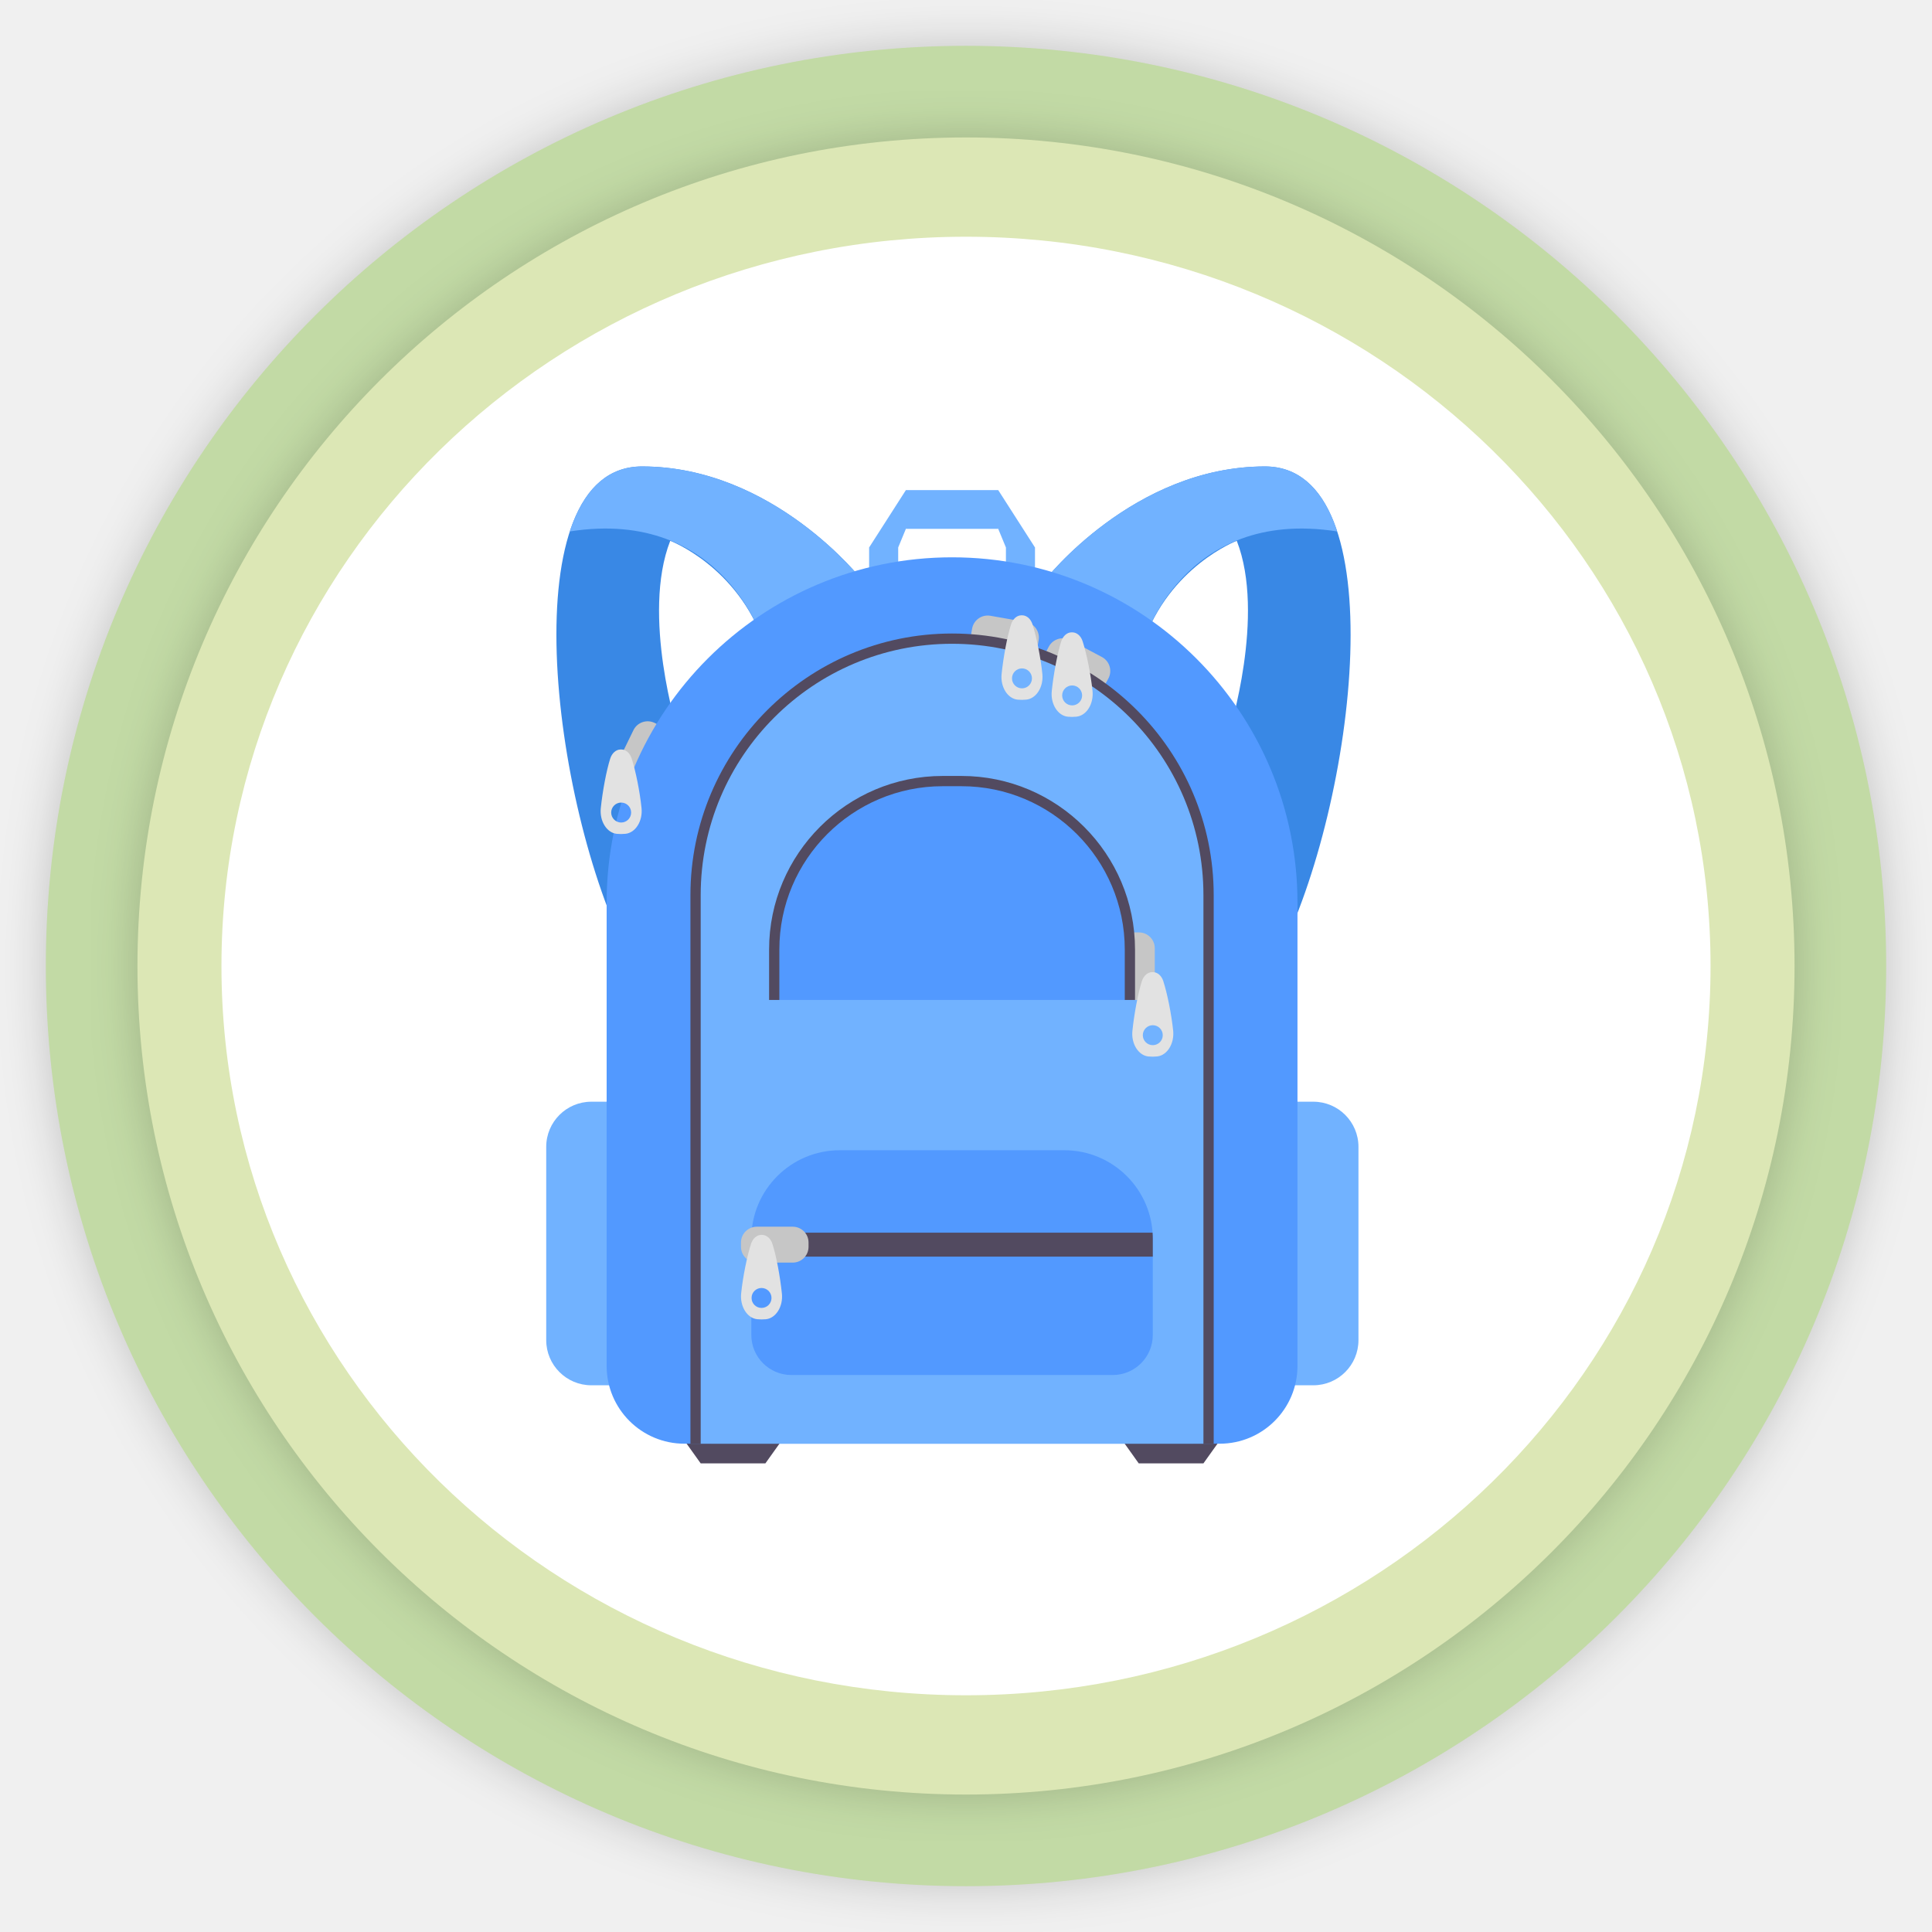
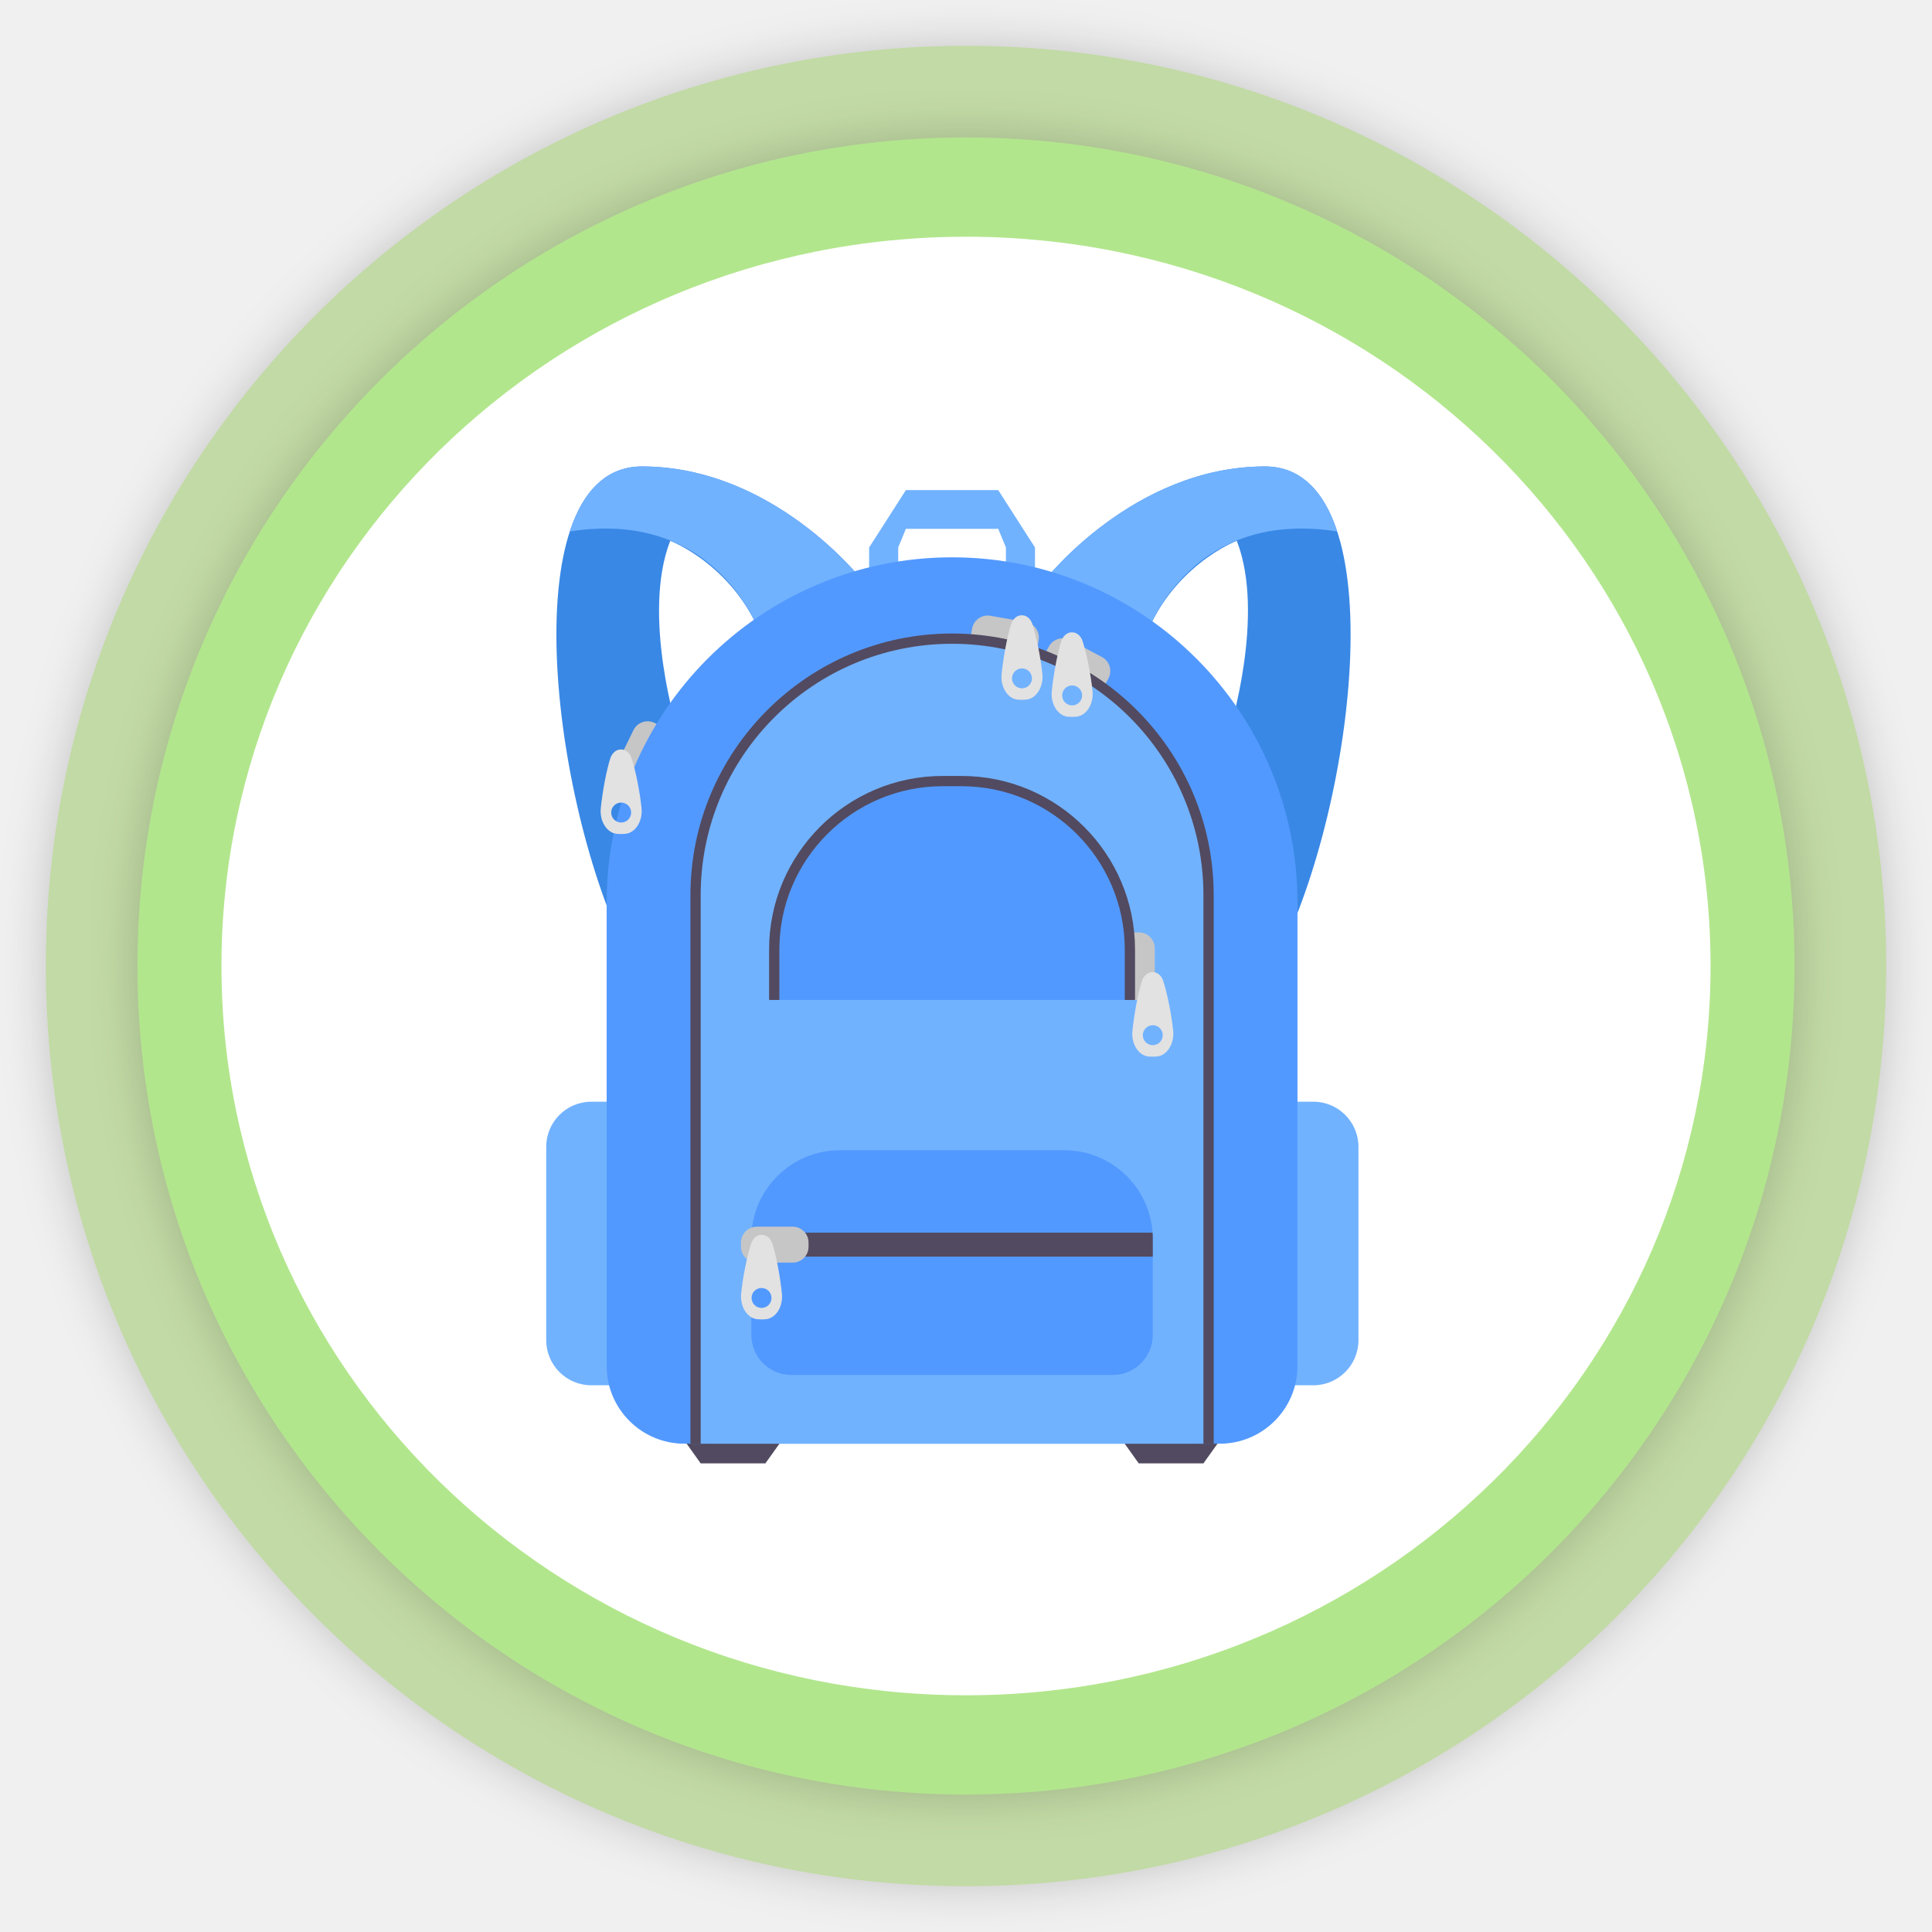
<svg xmlns="http://www.w3.org/2000/svg" width="253" height="253" viewBox="0 0 253 253" fill="none">
  <g filter="url(#filter0_d)">
    <circle cx="126.5" cy="126.5" r="120.5" fill="#C2DAA5" />
  </g>
  <g filter="url(#filter1_d)">
-     <circle cx="126.5" cy="126.5" r="108.5" fill="#DCE7B5" />
+     <circle cx="126.5" cy="126.5" r="108.5" fill="#B2E68D" />
  </g>
  <ellipse cx="126.5" cy="126.5" rx="97.5" ry="95.5" fill="white" />
  <g clip-path="url(#clip0)">
    <path d="M136.835 75.973C136.835 75.973 139.729 72.251 144.778 68.528C149.828 64.805 157.032 61.082 165.654 61.082C174.275 61.082 177.27 72.11 176.822 85.659C176.374 99.206 172.483 115.273 167.333 125.35L164.142 110.626L160.951 95.903C160.951 95.903 162.155 92.068 162.882 87.016C163.61 81.963 163.862 75.694 161.959 70.823C161.959 70.823 159.753 71.657 157.112 73.76C154.471 75.862 151.395 79.232 149.653 84.304L143.244 80.139L136.835 75.973Z" fill="#3988E5" />
    <path d="M175.11 69.594C174.257 66.99 173.072 64.861 171.511 63.384C169.95 61.907 168.012 61.082 165.654 61.082C157.032 61.082 149.828 64.805 144.778 68.528C139.729 72.251 136.835 75.973 136.835 75.973L143.244 80.138L149.653 84.304C149.653 84.304 150.936 79.83 154.76 75.754C158.583 71.678 164.947 68.001 175.11 69.594V69.594Z" fill="#71B2FF" />
    <path d="M112.892 75.973C112.892 75.973 109.998 72.251 104.949 68.528C99.9 64.805 92.695 61.082 84.074 61.082C75.452 61.082 72.457 72.11 72.905 85.659C73.353 99.206 77.244 115.273 82.394 125.35L85.585 110.626L88.776 95.903C88.776 95.903 87.572 92.068 86.844 87.016C86.117 81.963 85.865 75.694 87.768 70.823C87.768 70.823 89.975 71.657 92.615 73.76C95.256 75.862 98.333 79.232 100.074 84.304L106.483 80.139L112.892 75.973Z" fill="#3988E5" />
    <path d="M74.617 69.594C75.47 66.99 76.655 64.861 78.216 63.384C79.777 61.907 81.715 61.082 84.074 61.082C92.695 61.082 99.9 64.805 104.949 68.528C109.998 72.251 112.892 75.973 112.892 75.973L106.483 80.138L100.073 84.304C100.073 84.304 98.791 79.83 94.968 75.754C91.144 71.678 84.78 68.001 74.617 69.594L74.617 69.594Z" fill="#71B2FF" />
    <path d="M135.535 83.585H133.631H131.728V77.639V71.693H133.631H135.535V77.639V83.585Z" fill="#71B2FF" />
    <path d="M117.621 83.585H115.717H113.814V77.639V71.693H115.717H117.621V77.639V83.585Z" fill="#71B2FF" />
    <path d="M118.628 69.255V66.718V64.18H124.674H130.72V66.718V69.255H124.674H118.628Z" fill="#71B2FF" />
    <path d="M113.814 71.693L116.221 67.937L118.628 64.18L119.524 65.213L120.42 66.245L119.524 67.75L118.628 69.255L118.125 70.474L117.621 71.693L116.669 72.838L115.717 73.982L114.766 72.838L113.814 71.693Z" fill="#71B2FF" />
    <path d="M130.72 64.18L133.127 67.937L135.534 71.693L134.685 72.775L133.836 73.858L132.782 72.775L131.727 71.693L131.224 70.474L130.72 69.255L129.899 67.986L129.078 66.718L129.899 65.449L130.72 64.18Z" fill="#71B2FF" />
    <path d="M87.176 97.68L86.145 99.793L85.115 101.906C84.864 102.42 84.428 102.784 83.927 102.956C83.426 103.129 82.859 103.11 82.345 102.859L82.093 102.737L81.842 102.614C81.327 102.363 80.964 101.928 80.791 101.427C80.619 100.925 80.637 100.358 80.888 99.844L81.919 97.731L82.95 95.618C83.201 95.104 83.636 94.74 84.137 94.567C84.638 94.395 85.205 94.414 85.72 94.664L85.971 94.787L86.223 94.91C86.737 95.16 87.1 95.596 87.273 96.097C87.446 96.599 87.427 97.165 87.176 97.68L87.176 97.68Z" fill="#C6C6C6" />
    <path d="M100.229 191.633H95.993H91.757L90.638 190.064L89.518 188.497H95.993H102.469L101.349 190.064L100.229 191.633Z" fill="#524A60" />
    <path d="M157.592 191.633H153.357H149.12L148.001 190.064L146.881 188.497H153.357H159.832L158.712 190.064L157.592 191.633Z" fill="#524A60" />
    <path d="M77.439 181.406H80.082H82.726V162.838V144.271H80.082H77.439C75.807 144.271 74.33 144.932 73.26 146.002C72.191 147.072 71.529 148.549 71.529 150.181V162.838V175.495C71.529 177.128 72.191 178.605 73.26 179.674C74.33 180.745 75.807 181.406 77.439 181.406Z" fill="#71B2FF" />
    <path d="M171.984 181.406H169.341H166.698V162.838V144.271H169.341H171.984C173.616 144.271 175.094 144.932 176.163 146.002C177.232 147.072 177.894 148.549 177.894 150.181V162.838V175.495C177.894 177.128 177.232 178.605 176.163 179.674C175.094 180.745 173.616 181.406 171.984 181.406Z" fill="#71B2FF" />
    <g clip-path="url(#clip1)">
      <g clip-path="url(#clip2)">
        <path d="M169.908 178.868C169.908 181.682 168.768 184.229 166.924 186.073C165.08 187.917 162.533 189.057 159.72 189.057H142.197H124.675H107.152H89.63C86.817 189.057 84.269 187.917 82.425 186.073C80.582 184.229 79.441 181.682 79.441 178.868V166.252V153.636V135.926V118.215C79.441 111.97 80.707 106.02 82.996 100.608C85.285 95.197 88.597 90.323 92.69 86.231C96.783 82.138 101.656 78.826 107.068 76.537C112.479 74.248 118.429 72.982 124.675 72.982C130.92 72.982 136.87 74.248 142.282 76.537C147.693 78.826 152.567 82.138 156.66 86.231C160.752 90.323 164.065 95.197 166.353 100.608C168.643 106.02 169.908 111.97 169.908 118.215V135.926V153.636V166.252L169.908 178.868Z" fill="#5299FF" />
      </g>
    </g>
    <path d="M133.518 86.08L131.202 85.675L128.886 85.271C128.323 85.172 127.853 84.854 127.548 84.421C127.244 83.987 127.104 83.437 127.202 82.873L127.251 82.598L127.299 82.322C127.398 81.759 127.715 81.288 128.149 80.984C128.583 80.679 129.133 80.54 129.696 80.638L132.012 81.043L134.328 81.448C134.891 81.547 135.362 81.864 135.666 82.298C135.971 82.731 136.111 83.282 136.012 83.845L135.964 84.121L135.916 84.397C135.817 84.96 135.5 85.43 135.066 85.735C134.632 86.04 134.082 86.179 133.518 86.08V86.08Z" fill="#C6C6C6" />
    <path d="M142.086 90.188L140.01 89.084L137.934 87.98C137.429 87.711 137.081 87.264 136.926 86.757C136.771 86.25 136.809 85.684 137.077 85.179L137.209 84.932L137.34 84.685C137.609 84.179 138.057 83.831 138.563 83.676C139.071 83.521 139.636 83.559 140.142 83.828L142.218 84.932L144.293 86.035C144.799 86.304 145.147 86.752 145.302 87.259C145.457 87.766 145.419 88.332 145.151 88.836L145.019 89.084L144.888 89.331C144.619 89.836 144.171 90.184 143.665 90.339C143.158 90.495 142.591 90.456 142.086 90.188V90.188Z" fill="#C6C6C6" />
    <path d="M158.936 189.057H157.593H156.249V153.139V117.221C156.249 108.517 152.708 100.623 146.991 94.906C141.273 89.188 133.38 85.647 124.675 85.647C115.97 85.647 108.077 89.188 102.359 94.906C96.642 100.623 93.101 108.517 93.101 117.221V153.139V189.057H91.757H90.414V153.139V117.221C90.414 107.775 94.256 99.21 100.46 93.006C106.664 86.802 115.229 82.96 124.675 82.96C134.121 82.96 142.686 86.802 148.89 93.006C155.094 99.21 158.936 107.775 158.936 117.221V153.139L158.936 189.057Z" fill="#524A60" />
    <path d="M157.592 189.057H124.674H91.757V153.139V117.222C91.757 108.131 95.442 99.902 101.399 93.945C107.355 87.989 115.585 84.304 124.674 84.304C133.764 84.304 141.994 87.989 147.951 93.945C153.908 99.902 157.592 108.131 157.592 117.222V153.139V189.057Z" fill="#71B2FF" />
    <path fill-rule="evenodd" clip-rule="evenodd" d="M136.498 88.237C136.386 87.154 136.194 85.938 135.964 84.788C135.734 83.638 135.466 82.554 135.2 81.736C135.087 81.388 134.9 81.102 134.669 80.9C134.438 80.699 134.162 80.582 133.872 80.576C133.849 80.575 133.827 80.575 133.804 80.575C133.782 80.575 133.759 80.576 133.736 80.576C133.441 80.584 133.163 80.704 132.93 80.913C132.697 81.121 132.51 81.416 132.398 81.77C132.143 82.57 131.892 83.639 131.676 84.785C131.46 85.931 131.278 87.154 131.163 88.26C131.074 89.109 131.272 89.919 131.656 90.532C132.04 91.145 132.611 91.561 133.269 91.623C133.455 91.64 133.644 91.649 133.832 91.648C134.02 91.647 134.209 91.637 134.394 91.618C135.055 91.551 135.625 91.131 136.008 90.516C136.391 89.901 136.587 89.09 136.498 88.237ZM133.831 90.141C133.47 90.141 133.144 89.994 132.907 89.758C132.671 89.522 132.524 89.195 132.524 88.834C132.524 88.474 132.671 88.147 132.907 87.911C133.144 87.675 133.47 87.528 133.831 87.528C134.191 87.528 134.518 87.675 134.754 87.911C134.991 88.147 135.137 88.474 135.137 88.834C135.137 89.195 134.991 89.522 134.754 89.758C134.518 89.994 134.191 90.141 133.831 90.141Z" fill="#E2E2E2" />
    <path fill-rule="evenodd" clip-rule="evenodd" d="M143.068 90.469C142.955 89.386 142.763 88.17 142.533 87.02C142.303 85.87 142.035 84.786 141.769 83.967C141.656 83.62 141.469 83.334 141.238 83.132C141.007 82.931 140.731 82.814 140.441 82.808C140.418 82.807 140.396 82.807 140.373 82.807C140.35 82.807 140.327 82.807 140.305 82.808C140.01 82.815 139.731 82.937 139.499 83.145C139.266 83.353 139.079 83.648 138.966 84.002C138.712 84.802 138.461 85.871 138.245 87.017C138.029 88.163 137.847 89.386 137.732 90.492C137.643 91.341 137.841 92.15 138.225 92.764C138.609 93.376 139.18 93.793 139.838 93.855C140.024 93.873 140.212 93.881 140.401 93.88C140.589 93.879 140.778 93.869 140.963 93.85C141.624 93.782 142.194 93.363 142.577 92.748C142.96 92.133 143.156 91.321 143.068 90.469ZM140.4 92.373C140.039 92.373 139.712 92.226 139.476 91.99C139.24 91.754 139.093 91.427 139.093 91.066C139.093 90.706 139.24 90.379 139.476 90.143C139.712 89.906 140.039 89.76 140.4 89.76C140.76 89.76 141.087 89.906 141.323 90.143C141.56 90.379 141.706 90.706 141.706 91.066C141.706 91.427 141.56 91.754 141.323 91.99C141.087 92.226 140.76 92.373 140.4 92.373Z" fill="#E2E2E2" />
    <path d="M146.517 128.877V126.525V124.174C146.517 123.602 146.749 123.084 147.124 122.709C147.499 122.335 148.017 122.103 148.589 122.103H148.869H149.149C149.72 122.103 150.238 122.335 150.613 122.709C150.988 123.084 151.22 123.602 151.22 124.174V126.525V128.877C151.22 129.449 150.988 129.966 150.613 130.341C150.238 130.716 149.72 130.948 149.149 130.948H148.869H148.589C148.017 130.948 147.499 130.716 147.124 130.341C146.749 129.966 146.517 129.449 146.517 128.877Z" fill="#C6C6C6" />
    <path fill-rule="evenodd" clip-rule="evenodd" d="M153.628 134.962C153.515 133.88 153.324 132.664 153.093 131.514C152.863 130.364 152.595 129.28 152.329 128.461C152.216 128.114 152.029 127.828 151.798 127.626C151.567 127.425 151.292 127.308 151.001 127.302C150.978 127.301 150.956 127.301 150.933 127.301C150.911 127.301 150.888 127.302 150.865 127.302C150.57 127.31 150.292 127.431 150.059 127.639C149.826 127.847 149.639 128.141 149.527 128.496C149.272 129.296 149.022 130.365 148.805 131.511C148.589 132.657 148.407 133.88 148.292 134.986C148.203 135.835 148.401 136.645 148.785 137.258C149.17 137.871 149.74 138.287 150.398 138.349C150.584 138.367 150.772 138.375 150.961 138.374C151.149 138.373 151.338 138.363 151.523 138.344C152.184 138.277 152.754 137.858 153.137 137.242C153.52 136.627 153.716 135.815 153.628 134.962H153.628ZM150.96 136.867C150.599 136.867 150.273 136.721 150.036 136.484C149.8 136.248 149.654 135.921 149.654 135.561C149.654 135.2 149.8 134.873 150.036 134.637C150.273 134.401 150.599 134.254 150.96 134.254C151.321 134.254 151.647 134.401 151.884 134.637C152.12 134.873 152.266 135.2 152.266 135.561C152.266 135.921 152.12 136.248 151.884 136.484C151.647 136.721 151.321 136.867 150.96 136.867Z" fill="#E2E2E2" />
    <path d="M145.716 180.062H124.674H103.633C102.185 180.062 100.874 179.475 99.925 178.526C98.976 177.577 98.389 176.266 98.389 174.818V168.516V162.215C98.389 159.014 99.686 156.117 101.784 154.02C103.88 151.923 106.777 150.626 109.978 150.626H124.674H139.371C142.571 150.626 145.468 151.923 147.565 154.02C149.662 156.117 150.96 159.014 150.96 162.215V168.516V174.818C150.96 176.266 150.373 177.577 149.424 178.526C148.475 179.475 147.164 180.062 145.716 180.062H145.716Z" fill="#5299FF" />
    <path d="M147.963 130.948H124.675H101.386V127.645V124.342C101.386 118.251 103.855 112.737 107.846 108.745C111.838 104.754 117.352 102.285 123.443 102.285H124.675H125.906C131.997 102.285 137.511 104.754 141.503 108.745C145.494 112.737 147.963 118.251 147.963 124.342V127.645L147.963 130.948Z" fill="#5299FF" />
    <path d="M148.635 130.948H147.963H147.291V127.645V124.342C147.291 118.446 144.893 113.099 141.021 109.228C137.148 105.355 131.802 102.956 125.906 102.956H124.674H123.443C117.547 102.956 112.201 105.355 108.328 109.228C104.456 113.099 102.058 118.446 102.058 124.342V127.645V130.948H101.386H100.714V127.645V124.342C100.714 118.075 103.263 112.394 107.379 108.278C111.494 104.162 117.177 101.613 123.443 101.613H124.674H125.906C132.172 101.613 137.855 104.162 141.97 108.278C146.086 112.394 148.635 118.075 148.635 124.342V127.645L148.635 130.948Z" fill="#524A60" />
    <path fill-rule="evenodd" clip-rule="evenodd" d="M84.01 105.808C83.898 104.725 83.706 103.509 83.476 102.359C83.246 101.209 82.978 100.125 82.712 99.307C82.599 98.959 82.412 98.673 82.181 98.471C81.95 98.27 81.674 98.153 81.384 98.147C81.362 98.146 81.339 98.146 81.316 98.146C81.293 98.146 81.27 98.146 81.248 98.147C80.953 98.154 80.674 98.276 80.442 98.484C80.209 98.692 80.022 98.987 79.909 99.341C79.655 100.141 79.404 101.21 79.188 102.356C78.972 103.502 78.79 104.725 78.675 105.831C78.586 106.68 78.784 107.49 79.168 108.103C79.552 108.716 80.123 109.132 80.781 109.194C80.966 109.211 81.155 109.22 81.344 109.219C81.532 109.218 81.721 109.208 81.906 109.189C82.567 109.121 83.137 108.702 83.52 108.087C83.903 107.472 84.099 106.66 84.01 105.808V105.808ZM81.343 107.712C80.982 107.712 80.656 107.565 80.419 107.329C80.183 107.093 80.036 106.766 80.036 106.406C80.036 106.045 80.183 105.719 80.419 105.482C80.656 105.245 80.982 105.099 81.343 105.099C81.703 105.099 82.03 105.245 82.266 105.482C82.503 105.719 82.649 106.045 82.649 106.406C82.649 106.766 82.503 107.093 82.266 107.329C82.03 107.565 81.703 107.712 81.343 107.712Z" fill="#E2E2E2" />
    <path d="M98.389 162.215V163.387V164.559H124.674H150.959V163.387V162.215C150.959 162.082 150.956 161.95 150.951 161.818C150.946 161.686 150.939 161.555 150.93 161.424H124.674H98.419C98.41 161.555 98.403 161.686 98.398 161.818C98.392 161.95 98.389 162.082 98.389 162.215H98.389Z" fill="#524A60" />
    <path d="M99.106 165.342H101.458H103.809C104.381 165.342 104.899 165.11 105.274 164.736C105.649 164.361 105.88 163.843 105.88 163.271V162.991V162.711C105.88 162.139 105.649 161.621 105.274 161.247C104.899 160.872 104.381 160.64 103.809 160.64H101.458H99.106C98.534 160.64 98.017 160.872 97.642 161.247C97.267 161.621 97.035 162.139 97.035 162.711V162.991V163.271C97.035 163.843 97.267 164.361 97.642 164.736C98.017 165.11 98.534 165.342 99.106 165.342Z" fill="#C6C6C6" />
    <path fill-rule="evenodd" clip-rule="evenodd" d="M99.16 172.754C99.346 172.773 99.534 172.782 99.723 172.783C99.911 172.785 100.1 172.776 100.286 172.759C100.943 172.696 101.514 172.28 101.898 171.667C102.282 171.055 102.48 170.245 102.391 169.395C102.276 168.29 102.095 167.066 101.879 165.921C101.662 164.774 101.411 163.705 101.157 162.906C101.044 162.551 100.857 162.256 100.625 162.049C100.392 161.841 100.114 161.719 99.818 161.712C99.796 161.711 99.773 161.711 99.75 161.711C99.728 161.711 99.705 161.711 99.683 161.712C99.392 161.718 99.117 161.834 98.885 162.036C98.654 162.237 98.467 162.524 98.355 162.871C98.089 163.689 97.82 164.774 97.59 165.923C97.36 167.073 97.168 168.29 97.056 169.372C96.968 170.226 97.164 171.036 97.547 171.652C97.93 172.267 98.5 172.686 99.16 172.754ZM98.417 169.97C98.417 169.609 98.564 169.283 98.8 169.046C99.037 168.81 99.363 168.664 99.724 168.664C100.084 168.664 100.411 168.81 100.648 169.046C100.884 169.283 101.03 169.609 101.03 169.97C101.03 170.33 100.884 170.657 100.648 170.894C100.411 171.13 100.084 171.276 99.724 171.276C99.363 171.276 99.037 171.13 98.8 170.894C98.564 170.657 98.417 170.33 98.417 169.97Z" fill="#E2E2E2" />
  </g>
  <defs>
    <filter id="filter0_d" x="0" y="0" width="253" height="253" filterUnits="userSpaceOnUse" color-interpolation-filters="sRGB">
      <feFlood flood-opacity="0" result="BackgroundImageFix" />
      <feColorMatrix in="SourceAlpha" type="matrix" values="0 0 0 0 0 0 0 0 0 0 0 0 0 0 0 0 0 0 127 0" />
      <feOffset />
      <feGaussianBlur stdDeviation="3" />
      <feColorMatrix type="matrix" values="0 0 0 0 0 0 0 0 0 0 0 0 0 0 0 0 0 0 0.184 0" />
      <feBlend mode="normal" in2="BackgroundImageFix" result="effect1_dropShadow" />
      <feBlend mode="normal" in="SourceGraphic" in2="effect1_dropShadow" result="shape" />
    </filter>
    <filter id="filter1_d" x="12" y="12" width="229" height="229" filterUnits="userSpaceOnUse" color-interpolation-filters="sRGB">
      <feFlood flood-opacity="0" result="BackgroundImageFix" />
      <feColorMatrix in="SourceAlpha" type="matrix" values="0 0 0 0 0 0 0 0 0 0 0 0 0 0 0 0 0 0 127 0" />
      <feOffset />
      <feGaussianBlur stdDeviation="3" />
      <feColorMatrix type="matrix" values="0 0 0 0 0 0 0 0 0 0 0 0 0 0 0 0 0 0 0.184 0" />
      <feBlend mode="normal" in2="BackgroundImageFix" result="effect1_dropShadow" />
      <feBlend mode="normal" in="SourceGraphic" in2="effect1_dropShadow" result="shape" />
    </filter>
    <clipPath id="clip0">
      <rect width="106.365" height="130.551" fill="white" transform="translate(71.5291 61.082)" />
    </clipPath>
    <clipPath id="clip1">
      <rect width="90.467" height="116.075" fill="white" transform="translate(79.4412 72.982)" />
    </clipPath>
    <clipPath id="clip2">
      <rect width="90.467" height="116.075" fill="white" transform="translate(79.4412 72.982)" />
    </clipPath>
  </defs>
</svg>
